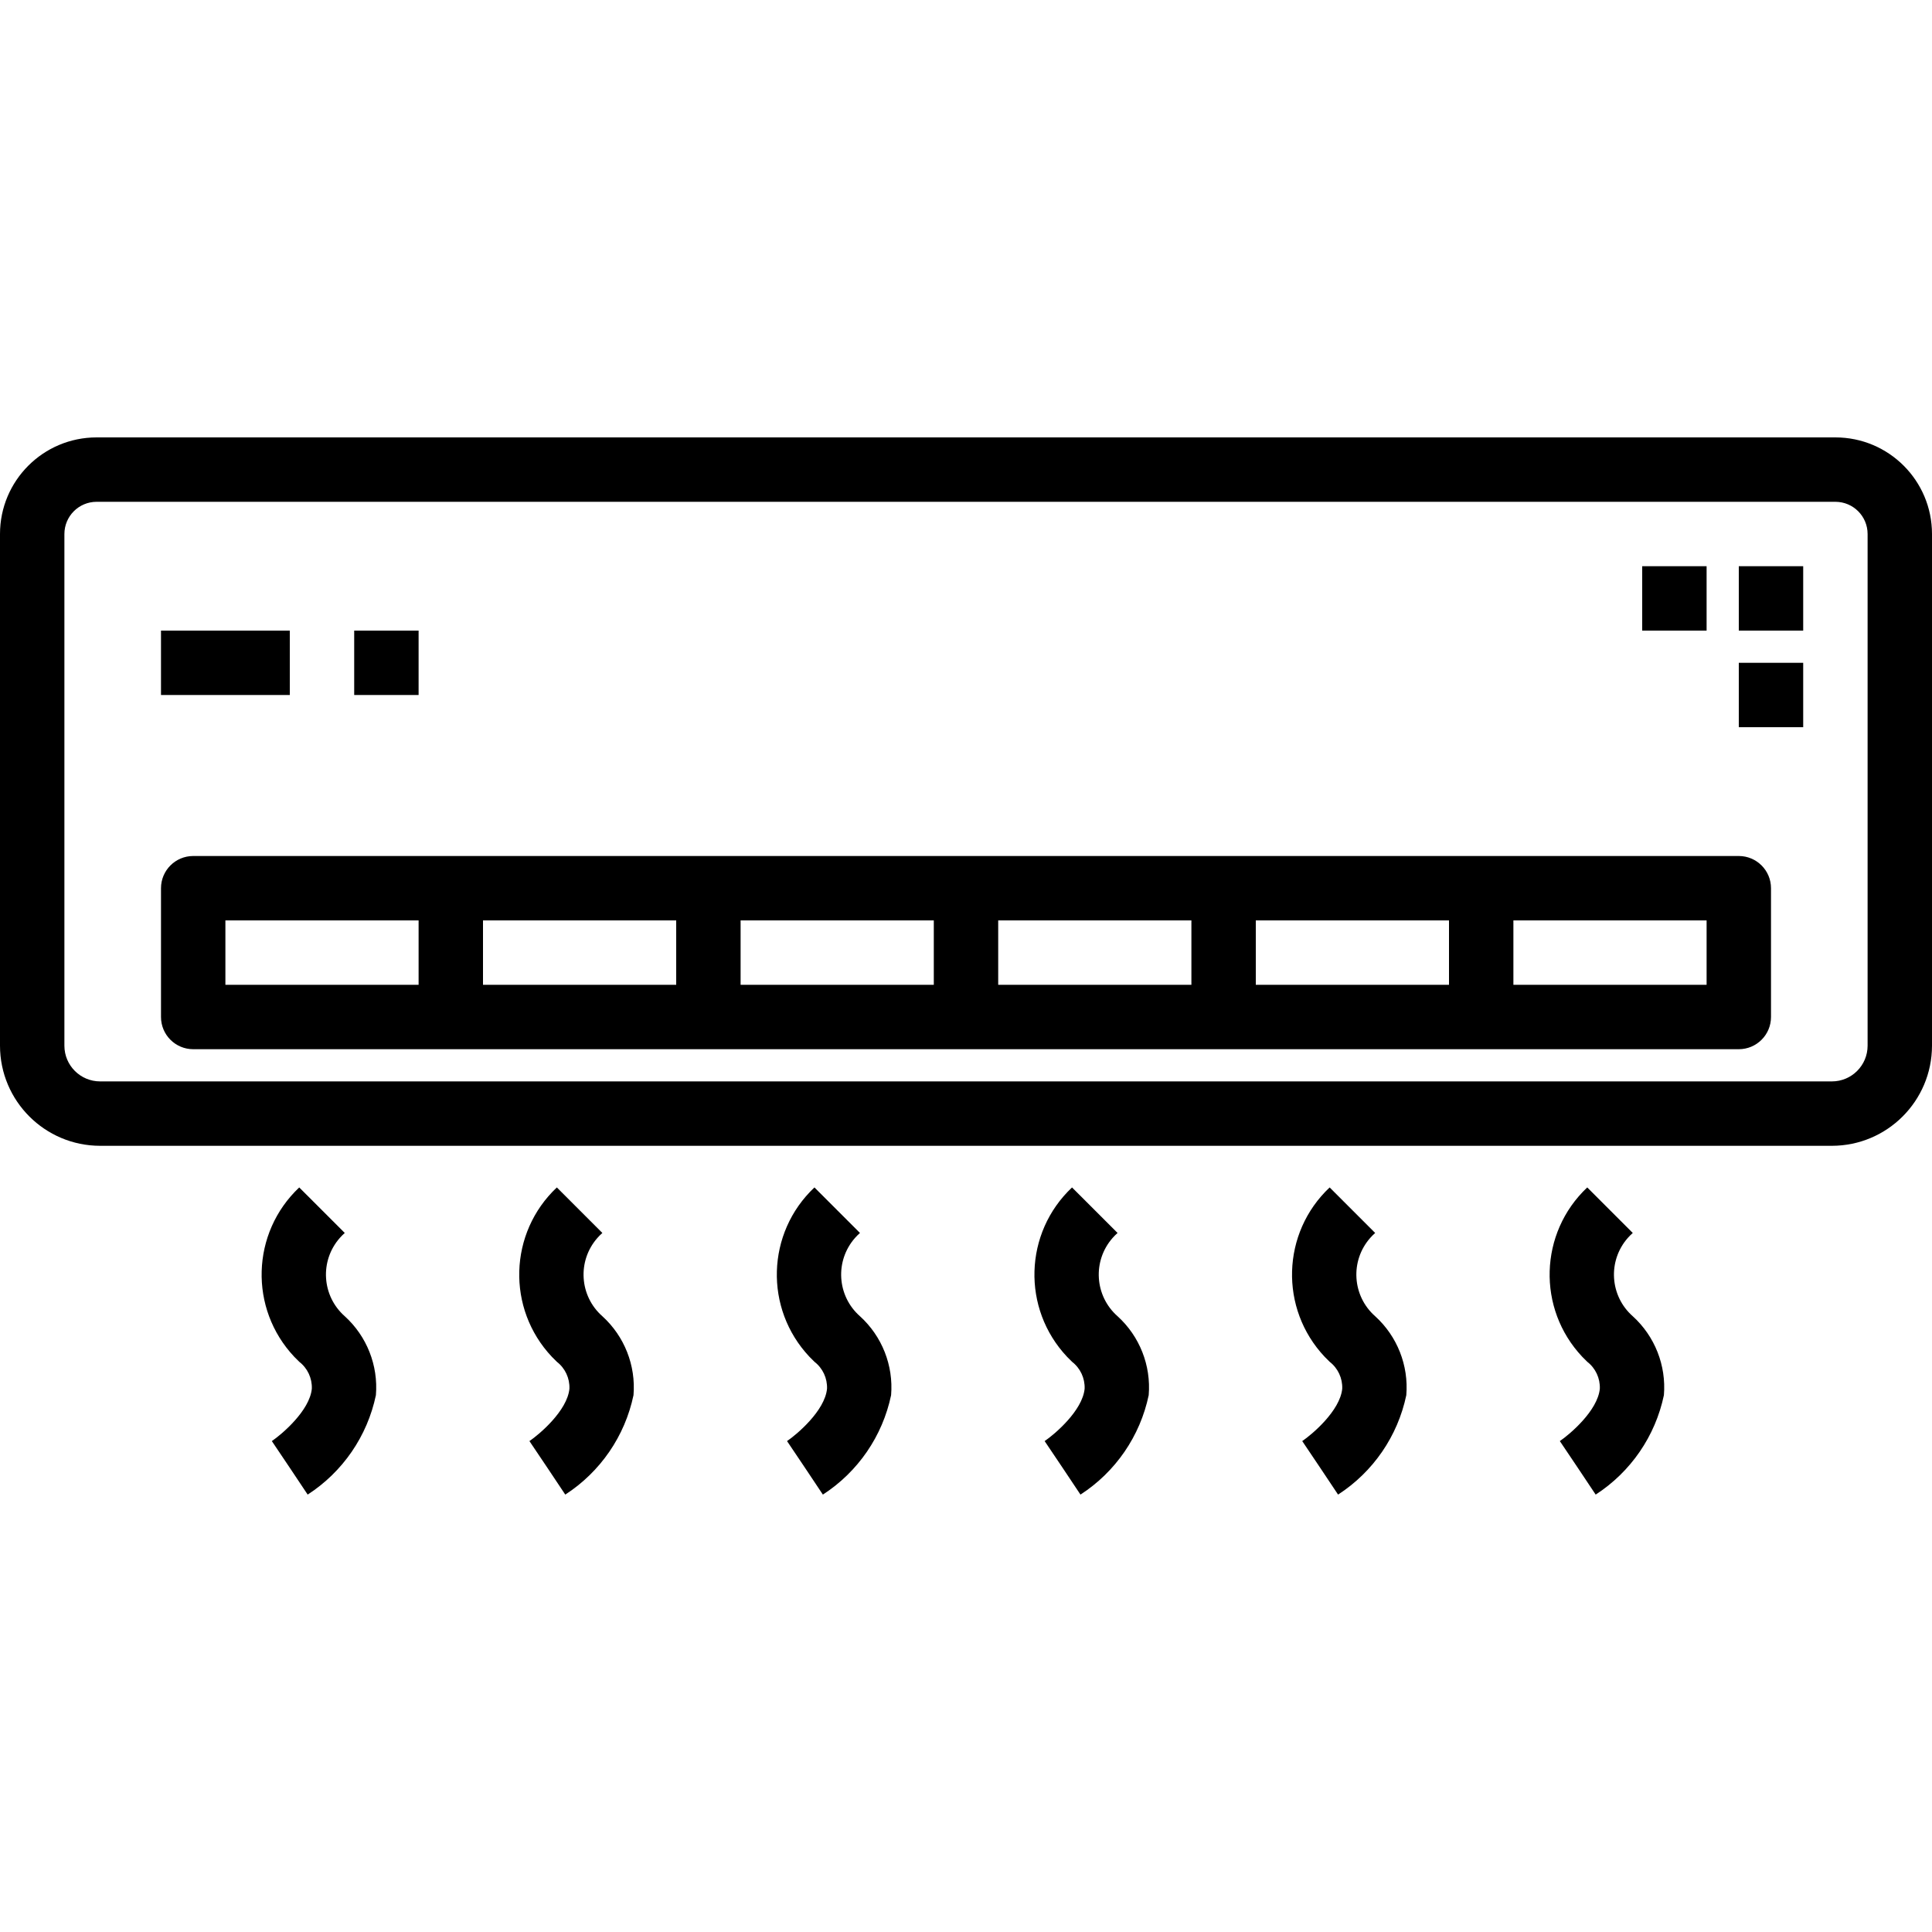
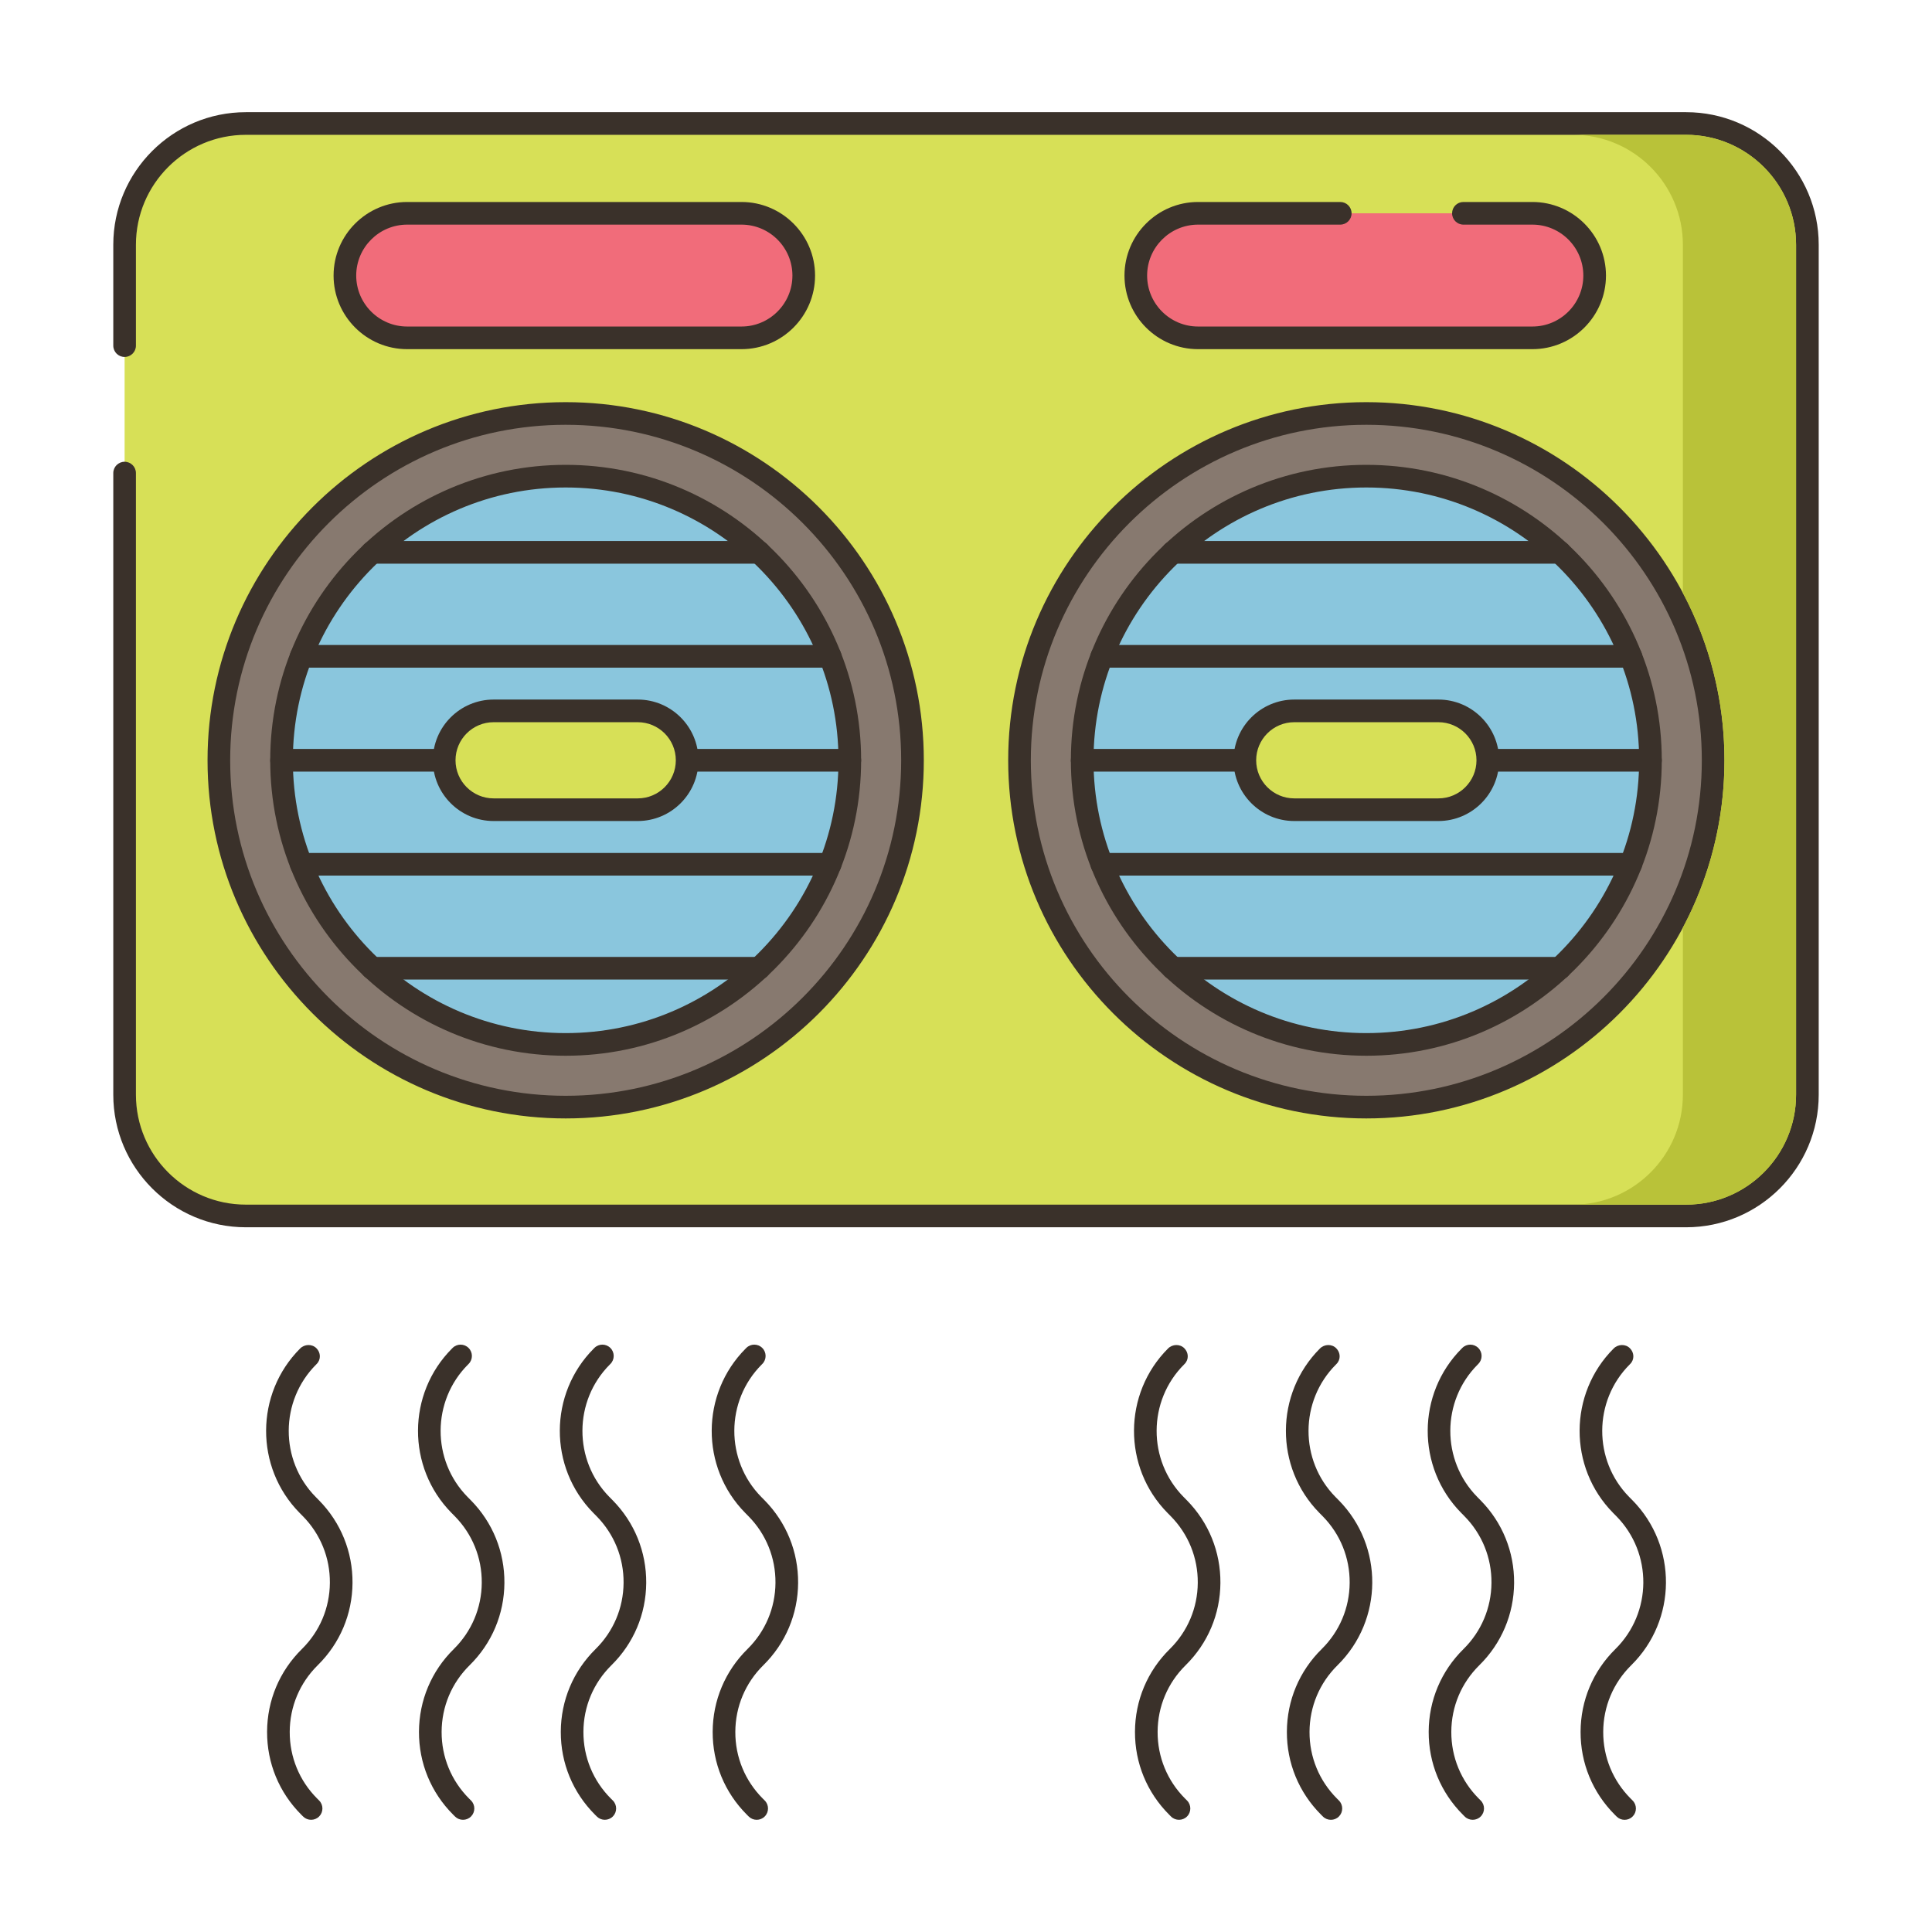
- <svg xmlns="http://www.w3.org/2000/svg" version="1.1" id="Capa_1" x="0px" y="0px" viewBox="0 0 480 480" style="enable-background:new 0 0 480 480;" xml:space="preserve">
+ <svg xmlns="http://www.w3.org/2000/svg" version="1.1" id="Layer_2" x="0px" y="0px" viewBox="0 0 256 256" style="enable-background:new 0 0 256 256;" xml:space="preserve" width="512" height="512">
+   <style type="text/css">
+ 	.st0{fill:#87796F;}
+ 	.st1{fill:#3A312A;}
+ 	.st2{fill:#D7E057;}
+ 	.st3{fill:#F16C7A;}
+ 	.st4{fill:#8AC6DD;}
+ 	.st5{fill:#FCE8CB;}
+ 	.st6{fill:#695B51;}
+ 	.st7{fill:#D34E5C;}
+ 	.st8{fill:#6CA8BF;}
+ 	.st9{fill:#B9C239;}
+ 	.st10{fill:#DECAAD;}
+ 	.st11{fill:#B9BC39;}
+ 	.st12{fill-rule:evenodd;clip-rule:evenodd;fill:#87796F;}
+ 	.st13{fill-rule:evenodd;clip-rule:evenodd;fill:#FCE8CB;}
+ 	.st14{fill-rule:evenodd;clip-rule:evenodd;fill:#F16C7A;}
+ 	.st15{fill:#F5978A;}
+ </style>
  <g>
    <g>
      <g>
-         <path d="M456,108.672H24c-13.255,0-24,10.745-24,24v127.136c0.018,13.725,11.139,24.846,24.864,24.864h430.272     c13.725-0.018,24.846-11.139,24.864-24.864V132.672C480,119.417,469.255,108.672,456,108.672z M464,259.808     c-0.004,4.894-3.97,8.86-8.864,8.864H24.864c-4.894-0.004-8.86-3.97-8.864-8.864V132.672c0-4.418,3.582-8,8-8h432     c4.418,0,8,3.582,8,8V259.808z" />
-         <path d="M432,212.672H48c-4.418,0-8,3.582-8,8v32c0,4.418,3.582,8,8,8h384c4.418,0,8-3.582,8-8v-32     C440,216.254,436.418,212.672,432,212.672z M104,244.672H56v-16h48V244.672z M168,244.672h-48v-16h48V244.672z M232,244.672h-48     v-16h48V244.672z M296,244.672h-48v-16h48V244.672z M360,244.672h-48v-16h48V244.672z M424,244.672h-48v-16h48V244.672z" />
-         <rect x="40" y="156.672" width="32" height="16" />
-         <rect x="88" y="156.672" width="16" height="16" />
-         <rect x="432" y="140.672" width="16" height="16" />
-         <rect x="432" y="164.672" width="16" height="16" />
-         <rect x="408" y="140.672" width="16" height="16" />
-         <path d="M85.656,327.016c-5.713-5.032-6.265-13.742-1.234-19.454c0.385-0.437,0.797-0.849,1.234-1.234l-11.312-11.312     c-11.96,11.28-12.512,30.12-1.232,42.08c0.398,0.422,0.809,0.833,1.232,1.232c2.063,1.596,3.228,4.09,3.128,6.696     c-0.528,5.48-7.52,11.376-9.936,13.008l4.464,6.64l4.44,6.656c8.721-5.642,14.825-14.537,16.952-24.704     C93.999,339.241,91.14,331.996,85.656,327.016z" />
-         <path d="M149.656,327.016c-5.713-5.032-6.265-13.742-1.234-19.454c0.385-0.437,0.797-0.849,1.234-1.234l-11.312-11.312     c-11.96,11.28-12.512,30.12-1.232,42.08c0.398,0.422,0.809,0.833,1.232,1.232c2.063,1.596,3.228,4.09,3.128,6.696     c-0.528,5.48-7.52,11.376-9.936,13.008l4.464,6.64l4.44,6.656c8.721-5.642,14.825-14.537,16.952-24.704     C157.999,339.241,155.14,331.996,149.656,327.016z" />
-         <path d="M213.656,327.016c-5.713-5.032-6.265-13.742-1.234-19.454c0.385-0.437,0.797-0.849,1.234-1.234l-11.312-11.312     c-11.96,11.28-12.512,30.12-1.232,42.08c0.398,0.422,0.809,0.833,1.232,1.232c2.063,1.596,3.228,4.09,3.128,6.696     c-0.528,5.48-7.52,11.376-9.936,13.008l4.464,6.64l4.44,6.656c8.721-5.642,14.825-14.537,16.952-24.704     C221.999,339.241,219.14,331.996,213.656,327.016z" />
-         <path d="M277.656,327.016c-5.713-5.032-6.265-13.742-1.234-19.454c0.385-0.437,0.797-0.849,1.234-1.234l-11.312-11.312     c-11.96,11.28-12.512,30.12-1.232,42.08c0.398,0.422,0.809,0.833,1.232,1.232c2.063,1.596,3.228,4.09,3.128,6.696     c-0.528,5.48-7.52,11.376-9.936,13.008l4.464,6.64l4.44,6.656c8.721-5.642,14.825-14.537,16.952-24.704     C285.999,339.241,283.14,331.996,277.656,327.016z" />
-         <path d="M341.656,327.016c-5.713-5.032-6.265-13.742-1.234-19.454c0.385-0.437,0.797-0.849,1.234-1.234l-11.312-11.312     c-11.96,11.28-12.512,30.12-1.232,42.08c0.398,0.422,0.809,0.833,1.232,1.232c2.063,1.596,3.228,4.09,3.128,6.696     c-0.528,5.48-7.52,11.376-9.936,13.008l4.464,6.64l4.44,6.656c8.721-5.642,14.825-14.537,16.952-24.704     C349.999,339.241,347.14,331.996,341.656,327.016z" />
-         <path d="M405.656,327.016c-5.713-5.032-6.265-13.742-1.234-19.454c0.385-0.437,0.797-0.849,1.234-1.234l-11.312-11.312     c-11.96,11.28-12.512,30.12-1.232,42.08c0.398,0.422,0.809,0.833,1.232,1.232c2.063,1.596,3.228,4.09,3.128,6.696     c-0.528,5.48-7.52,11.376-9.936,13.008l4.464,6.64l4.44,6.656c8.721-5.642,14.825-14.537,16.952-24.704     C413.999,339.241,411.14,331.996,405.656,327.016z" />
+         <path class="st2" d="M223.424,16.365H32.576c-8.873,0-16.065,7.193-16.065,16.065v112.625c0,8.873,7.193,16.065,16.065,16.065     h190.849c8.872,0,16.065-7.192,16.065-16.065V32.43C239.49,23.557,232.297,16.365,223.424,16.365z" />
+       </g>
+     </g>
+     <g>
+       <g>
+         <path class="st1" d="M223.425,14.865H32.576c-9.686,0-17.565,7.879-17.565,17.565v13.369c0,0.829,0.671,1.5,1.5,1.5     c0.829,0,1.5-0.671,1.5-1.5V32.43c0-8.031,6.534-14.565,14.565-14.565h190.849c8.031,0,14.564,6.534,14.564,14.565v112.625     c0,8.031-6.533,14.565-14.564,14.565H32.576c-8.031,0-14.565-6.534-14.565-14.565V62.686c0-0.829-0.671-1.5-1.5-1.5     c-0.829,0-1.5,0.671-1.5,1.5v82.369c0,9.686,7.88,17.565,17.565,17.565h190.849c9.686,0,17.564-7.879,17.564-17.565V32.43     C240.989,22.744,233.11,14.865,223.425,14.865z" />
+       </g>
+     </g>
+     <g>
+       <g>
+         <ellipse transform="matrix(0.9975 -0.0709 0.0709 0.9975 -6.953 5.5669)" class="st0" cx="74.955" cy="100.742" rx="45.955" ry="45.955" />
+       </g>
+     </g>
+     <g>
+       <g>
+         <path class="st1" d="M74.955,53.288c-26.167,0-47.455,21.288-47.455,47.455s21.288,47.455,47.455,47.455     s47.455-21.288,47.455-47.455S101.121,53.288,74.955,53.288z M74.955,145.197c-24.512,0-44.455-19.942-44.455-44.455     s19.942-44.455,44.455-44.455s44.455,19.942,44.455,44.455S99.467,145.197,74.955,145.197z" />
+       </g>
+     </g>
+     <g>
+       <g>
+         <circle class="st4" cx="74.955" cy="100.742" r="37.649" />
+       </g>
+     </g>
+     <g>
+       <g>
+         <path class="st1" d="M74.955,61.594c-21.587,0-39.149,17.562-39.149,39.148c0,21.587,17.562,39.149,39.149,39.149     s39.149-17.562,39.149-39.149C114.103,79.156,96.542,61.594,74.955,61.594z M74.955,136.891     c-19.933,0-36.149-16.216-36.149-36.149c0-19.932,16.216-36.148,36.149-36.148s36.149,16.216,36.149,36.148     C111.103,120.675,94.887,136.891,74.955,136.891z" />
+       </g>
+     </g>
+     <g>
+       <g>
+         <path class="st1" d="M100.61,71.688H49.299c-0.829,0-1.5,0.671-1.5,1.5s0.671,1.5,1.5,1.5h51.312c0.829,0,1.5-0.671,1.5-1.5     S101.439,71.688,100.61,71.688z" />
+       </g>
+     </g>
+     <g>
+       <g>
+         <path class="st1" d="M110,85.465H39.909c-0.829,0-1.5,0.671-1.5,1.5s0.671,1.5,1.5,1.5H110c0.829,0,1.5-0.671,1.5-1.5     S110.829,85.465,110,85.465z" />
+       </g>
+     </g>
+     <g>
+       <g>
+         <path class="st1" d="M112.603,99.242H37.306c-0.829,0-1.5,0.671-1.5,1.5s0.671,1.5,1.5,1.5h75.298c0.829,0,1.5-0.671,1.5-1.5     S113.432,99.242,112.603,99.242z" />
+       </g>
+     </g>
+     <g>
+       <g>
+         <path class="st1" d="M110,113.02H39.909c-0.829,0-1.5,0.671-1.5,1.5s0.671,1.5,1.5,1.5H110c0.829,0,1.5-0.671,1.5-1.5     S110.829,113.02,110,113.02z" />
+       </g>
+     </g>
+     <g>
+       <g>
+         <path class="st1" d="M100.61,126.797H49.299c-0.829,0-1.5,0.671-1.5,1.5s0.671,1.5,1.5,1.5h51.312c0.829,0,1.5-0.671,1.5-1.5     S101.439,126.797,100.61,126.797z" />
+       </g>
+     </g>
+     <g>
+       <g>
+         <path class="st2" d="M84.503,94.195H65.406c-3.616,0-6.548,2.931-6.548,6.547s2.932,6.548,6.548,6.548h19.097     c3.616,0,6.548-2.931,6.548-6.548S88.12,94.195,84.503,94.195z" />
+       </g>
+     </g>
+     <g>
+       <g>
+         <path class="st1" d="M84.503,92.695H65.406c-4.438,0-8.048,3.61-8.048,8.047s3.61,8.048,8.048,8.048h19.097     c4.438,0,8.047-3.61,8.047-8.048S88.941,92.695,84.503,92.695z M84.503,105.79H65.406c-2.783,0-5.048-2.265-5.048-5.048     s2.265-5.047,5.048-5.047h19.097c2.783,0,5.047,2.264,5.047,5.047S87.287,105.79,84.503,105.79z" />
+       </g>
+     </g>
+     <g>
+       <g>
+         <circle class="st0" cx="181.045" cy="100.742" r="45.955" />
+       </g>
+     </g>
+     <g>
+       <g>
+         <path class="st1" d="M181.045,53.288c-26.166,0-47.454,21.288-47.454,47.455s21.288,47.455,47.454,47.455     c26.167,0,47.455-21.288,47.455-47.455S207.212,53.288,181.045,53.288z M181.045,145.197c-24.512,0-44.454-19.942-44.454-44.455     s19.942-44.455,44.454-44.455c24.513,0,44.455,19.942,44.455,44.455S205.558,145.197,181.045,145.197z" />
+       </g>
+     </g>
+     <g>
+       <g>
+         <ellipse transform="matrix(0.9951 -0.0985 0.0985 0.9951 -9.0459 18.3301)" class="st4" cx="181.045" cy="100.742" rx="37.649" ry="37.649" />
+       </g>
+     </g>
+     <g>
+       <g>
+         <path class="st1" d="M181.045,61.594c-21.587,0-39.148,17.562-39.148,39.148c0,21.587,17.562,39.149,39.148,39.149     c21.587,0,39.149-17.562,39.149-39.149C220.194,79.156,202.632,61.594,181.045,61.594z M181.045,136.891     c-19.933,0-36.148-16.216-36.148-36.149c0-19.932,16.216-36.148,36.148-36.148c19.933,0,36.149,16.216,36.149,36.148     C217.194,120.675,200.977,136.891,181.045,136.891z" />
+       </g>
+     </g>
+     <g>
+       <g>
+         <path class="st1" d="M206.701,71.688H155.39c-0.828,0-1.5,0.671-1.5,1.5s0.672,1.5,1.5,1.5h51.312c0.828,0,1.5-0.671,1.5-1.5     S207.529,71.688,206.701,71.688z" />
+       </g>
+     </g>
+     <g>
+       <g>
+         <path class="st1" d="M216.092,85.465h-70.093c-0.828,0-1.5,0.671-1.5,1.5s0.672,1.5,1.5,1.5h70.093c0.828,0,1.5-0.671,1.5-1.5     S216.92,85.465,216.092,85.465z" />
+       </g>
+     </g>
+     <g>
+       <g>
+         <path class="st1" d="M218.694,99.242h-75.298c-0.828,0-1.5,0.671-1.5,1.5s0.672,1.5,1.5,1.5h75.298c0.828,0,1.5-0.671,1.5-1.5     S219.522,99.242,218.694,99.242z" />
+       </g>
+     </g>
+     <g>
+       <g>
+         <path class="st1" d="M216.092,113.02h-70.093c-0.828,0-1.5,0.671-1.5,1.5s0.672,1.5,1.5,1.5h70.093c0.828,0,1.5-0.671,1.5-1.5     S216.92,113.02,216.092,113.02z" />
+       </g>
+     </g>
+     <g>
+       <g>
+         <path class="st1" d="M206.701,126.797H155.39c-0.828,0-1.5,0.671-1.5,1.5s0.672,1.5,1.5,1.5h51.312c0.828,0,1.5-0.671,1.5-1.5     S207.529,126.797,206.701,126.797z" />
+       </g>
+     </g>
+     <g>
+       <g>
+         <path class="st2" d="M190.594,94.195h-19.097c-3.616,0-6.548,2.931-6.548,6.547s2.931,6.548,6.548,6.548h19.097     c3.616,0,6.548-2.931,6.548-6.548S194.21,94.195,190.594,94.195z" />
+       </g>
+     </g>
+     <g>
+       <g>
+         <path class="st1" d="M190.594,92.695h-19.097c-4.438,0-8.048,3.61-8.048,8.047s3.61,8.048,8.048,8.048h19.097     c4.438,0,8.048-3.61,8.048-8.048S195.031,92.695,190.594,92.695z M190.594,105.79h-19.097c-2.783,0-5.048-2.265-5.048-5.048     s2.265-5.047,5.048-5.047h19.097c2.783,0,5.048,2.264,5.048,5.047S193.377,105.79,190.594,105.79z" />
+       </g>
+     </g>
+     <g>
+       <g>
+         <path class="st1" d="M42.038,238.33c-2.365-2.365-3.66-5.509-3.648-8.854c0.012-3.344,1.331-6.479,3.713-8.826     c2.941-2.897,4.577-6.767,4.607-10.895c0.03-4.128-1.549-8.021-4.447-10.963l-0.435-0.44c-4.785-4.856-4.756-12.729,0.068-17.553     l0.07-0.071c0.583-0.587,0.545-1.5-0.041-2.084c-0.586-0.584-1.569-0.548-2.154,0.038c-5.982,5.982-6.018,15.751-0.079,21.777     l0.435,0.44c2.335,2.37,3.608,5.507,3.583,8.834c-0.024,3.327-1.343,6.445-3.713,8.78c-2.956,2.912-4.592,6.801-4.607,10.951     c-0.016,4.15,1.592,8.051,4.527,10.987l0.246,0.245c0.293,0.292,0.676,0.438,1.06,0.438c0.384,0,0.769-0.147,1.062-0.44     c0.585-0.586,0.584-1.536-0.002-2.121L42.038,238.33z" />
+       </g>
+     </g>
+     <g>
+       <g>
+         <path class="st1" d="M62.165,238.33c-2.365-2.365-3.66-5.509-3.648-8.853c0.013-3.344,1.331-6.479,3.713-8.826     c2.941-2.897,4.577-6.767,4.607-10.895s-1.549-8.021-4.447-10.963l-0.435-0.44c-4.785-4.856-4.757-12.729,0.064-17.55     l0.071-0.071c0.586-0.585,0.586-1.536,0-2.121c-0.586-0.586-1.535-0.586-2.121,0l-0.071,0.071     c-5.982,5.982-6.018,15.75-0.079,21.777l0.435,0.44c2.335,2.37,3.608,5.507,3.583,8.834c-0.024,3.327-1.343,6.445-3.713,8.78     c-2.956,2.913-4.592,6.802-4.608,10.952c-0.015,4.15,1.592,8.051,4.528,10.986l0.246,0.245c0.293,0.292,0.676,0.438,1.06,0.438     c0.384,0,0.768-0.147,1.062-0.44c0.585-0.586,0.584-1.536-0.002-2.121L62.165,238.33z" />
+       </g>
+     </g>
+     <g>
+       <g>
+         <path class="st1" d="M80.954,238.33c-2.365-2.365-3.66-5.509-3.648-8.854c0.012-3.344,1.331-6.479,3.713-8.826     c2.941-2.897,4.577-6.767,4.608-10.895c0.03-4.128-1.549-8.021-4.447-10.963l-0.435-0.44c-4.785-4.856-4.756-12.729,0.064-17.55     l0.071-0.071c0.586-0.585,0.586-1.536,0-2.121c-0.586-0.586-1.535-0.586-2.121,0l-0.071,0.071     c-5.982,5.982-6.018,15.751-0.079,21.777l0.435,0.44c2.335,2.37,3.608,5.507,3.584,8.834c-0.025,3.327-1.343,6.445-3.713,8.78     c-2.956,2.912-4.592,6.801-4.607,10.951c-0.016,4.15,1.592,8.051,4.527,10.987l0.246,0.245c0.293,0.292,0.676,0.438,1.06,0.438     c0.384,0,0.768-0.147,1.062-0.44c0.585-0.586,0.584-1.536-0.002-2.121L80.954,238.33z" />
+       </g>
+     </g>
+     <g>
+       <g>
+         <path class="st1" d="M101.082,238.33c-2.365-2.365-3.66-5.509-3.648-8.853c0.013-3.344,1.331-6.479,3.713-8.826     c2.941-2.897,4.577-6.767,4.607-10.895s-1.549-8.021-4.447-10.963l-0.435-0.44c-4.785-4.856-4.757-12.729,0.064-17.55     l0.071-0.071c0.586-0.585,0.586-1.536,0-2.121c-0.586-0.586-1.535-0.586-2.121,0l-0.071,0.071     c-5.982,5.982-6.018,15.75-0.079,21.777l0.435,0.44c2.335,2.37,3.608,5.507,3.583,8.834c-0.024,3.327-1.343,6.445-3.713,8.78     c-2.956,2.913-4.592,6.802-4.608,10.952c-0.015,4.15,1.592,8.051,4.528,10.986l0.246,0.245c0.293,0.292,0.676,0.438,1.06,0.438     c0.384,0,0.768-0.147,1.061-0.44c0.586-0.586,0.585-1.536-0.002-2.121L101.082,238.33z" />
+       </g>
+     </g>
+     <g>
+       <g>
+         <path class="st1" d="M157.038,238.33c-2.365-2.365-3.661-5.51-3.648-8.854c0.013-3.344,1.331-6.478,3.713-8.825     c2.941-2.897,4.578-6.767,4.608-10.895c0.03-4.128-1.549-8.021-4.447-10.962l-0.435-0.441     c-4.786-4.856-4.758-12.729,0.067-17.553l0.07-0.071c0.583-0.587,0.545-1.5-0.041-2.084c-0.585-0.585-1.569-0.549-2.154,0.037     c-5.982,5.982-6.018,15.751-0.079,21.776l0.435,0.441c2.335,2.37,3.608,5.507,3.584,8.834c-0.024,3.327-1.344,6.445-3.714,8.78     c-2.956,2.912-4.592,6.801-4.607,10.951c-0.016,4.15,1.593,8.052,4.527,10.986l0.245,0.245c0.293,0.293,0.677,0.439,1.061,0.439     c0.384,0,0.768-0.146,1.061-0.439c0.586-0.585,0.586-1.536,0-2.121L157.038,238.33z" />
+       </g>
+     </g>
+     <g>
+       <g>
+         <path class="st1" d="M177.165,238.33c-2.364-2.365-3.66-5.51-3.647-8.854c0.013-3.344,1.332-6.478,3.714-8.825     c6.07-5.982,6.142-15.787,0.159-21.858l-0.435-0.439c-4.785-4.856-4.756-12.729,0.068-17.553l0.07-0.071     c0.583-0.587,0.545-1.5-0.041-2.084c-0.585-0.585-1.569-0.549-2.154,0.037c-5.982,5.982-6.018,15.751-0.079,21.778l0.435,0.439     c2.335,2.37,3.607,5.507,3.583,8.834c-0.024,3.327-1.343,6.445-3.713,8.78c-2.956,2.912-4.592,6.801-4.607,10.951     c-0.016,4.15,1.592,8.052,4.528,10.989l0.246,0.245c0.293,0.292,0.676,0.437,1.059,0.437c0.385,0,0.769-0.147,1.062-0.441     c0.585-0.587,0.583-1.537-0.004-2.122L177.165,238.33z" />
+       </g>
+     </g>
+     <g>
+       <g>
+         <path class="st1" d="M195.954,238.33c-2.364-2.365-3.66-5.509-3.648-8.853c0.012-3.344,1.331-6.479,3.713-8.826     c2.941-2.897,4.577-6.767,4.608-10.895c0.03-4.128-1.549-8.021-4.447-10.962l-0.435-0.441c-4.785-4.856-4.757-12.729,0.06-17.546     l0.071-0.071c0.588-0.584,0.592-1.534,0.008-2.122c-0.583-0.587-1.533-0.591-2.121-0.007l-0.075,0.075     c-5.981,5.982-6.017,15.751-0.079,21.776l0.435,0.441c2.336,2.37,3.608,5.507,3.584,8.834c-0.025,3.327-1.343,6.445-3.713,8.78     c-2.956,2.913-4.593,6.802-4.607,10.952c-0.016,4.15,1.592,8.051,4.526,10.985l0.245,0.245c0.293,0.293,0.677,0.439,1.061,0.439     s0.768-0.146,1.06-0.439c0.586-0.585,0.586-1.536,0-2.121L195.954,238.33z" />
+       </g>
+     </g>
+     <g>
+       <g>
+         <path class="st1" d="M216.082,238.33c-2.364-2.365-3.66-5.509-3.647-8.853c0.012-3.344,1.331-6.479,3.713-8.826     c6.07-5.981,6.143-15.786,0.16-21.858l-0.435-0.439c-4.785-4.856-4.756-12.729,0.068-17.553l0.07-0.071     c0.583-0.587,0.545-1.5-0.041-2.084c-0.586-0.585-1.57-0.549-2.154,0.037c-5.982,5.982-6.018,15.751-0.079,21.778l0.435,0.439     c4.82,4.893,4.762,12.794-0.13,17.615c-2.956,2.913-4.593,6.802-4.607,10.952c-0.016,4.15,1.592,8.051,4.528,10.988l0.246,0.245     c0.293,0.292,0.676,0.437,1.059,0.437c0.385,0,0.769-0.147,1.062-0.441c0.585-0.587,0.583-1.537-0.004-2.122L216.082,238.33z" />
+       </g>
+     </g>
+     <g>
+       <g>
+         <path class="st3" d="M98.249,28.264H53.952c-4.557,0-8.251,3.694-8.251,8.251c0,4.557,3.694,8.251,8.251,8.251h44.297     c4.557,0,8.251-3.694,8.251-8.251C106.5,31.958,102.806,28.264,98.249,28.264z" />
+       </g>
+     </g>
+     <g>
+       <g>
+         <path class="st1" d="M98.249,26.764H53.952c-5.376,0-9.751,4.374-9.751,9.751s4.375,9.751,9.751,9.751h44.297     c5.376,0,9.751-4.374,9.751-9.751S103.625,26.764,98.249,26.764z M98.249,43.266H53.952c-3.723,0-6.751-3.028-6.751-6.751     s3.028-6.751,6.751-6.751h44.297c3.723,0,6.751,3.028,6.751,6.751S101.972,43.266,98.249,43.266z" />
+       </g>
+     </g>
+     <g>
+       <g>
+         <path class="st3" d="M203.048,28.264h-44.297c-4.557,0-8.251,3.694-8.251,8.251c0,4.557,3.694,8.251,8.251,8.251h44.297     c4.557,0,8.251-3.694,8.251-8.251C211.299,31.958,207.605,28.264,203.048,28.264z" />
+       </g>
+     </g>
+     <g>
+       <g>
+         <path class="st1" d="M203.048,26.764h-9.139c-0.828,0-1.5,0.671-1.5,1.5s0.672,1.5,1.5,1.5h9.139     c3.723,0,6.751,3.028,6.751,6.751s-3.028,6.751-6.751,6.751h-44.297c-3.723,0-6.751-3.028-6.751-6.751s3.028-6.751,6.751-6.751     h18.84c0.828,0,1.5-0.671,1.5-1.5s-0.672-1.5-1.5-1.5h-18.84c-5.377,0-9.751,4.374-9.751,9.751s4.374,9.751,9.751,9.751h44.297     c5.377,0,9.751-4.374,9.751-9.751S208.425,26.764,203.048,26.764z" />
+       </g>
+     </g>
+     <g>
+       <g>
+         <path class="st9" d="M223.42,17.862h-15c8.04,0,14.57,6.54,14.57,14.57v46.14c3.52,6.62,5.51,14.17,5.51,22.17     s-1.99,15.55-5.51,22.17v22.14c0,8.03-6.53,14.57-14.57,14.57h15c8.04,0,14.57-6.54,14.57-14.57V32.432     C237.99,24.402,231.46,17.862,223.42,17.862z" />
      </g>
    </g>
  </g>
-   <g>
- </g>
-   <g>
- </g>
-   <g>
- </g>
-   <g>
- </g>
-   <g>
- </g>
-   <g>
- </g>
-   <g>
- </g>
-   <g>
- </g>
-   <g>
- </g>
-   <g>
- </g>
-   <g>
- </g>
-   <g>
- </g>
-   <g>
- </g>
-   <g>
- </g>
-   <g>
- </g>
</svg>
